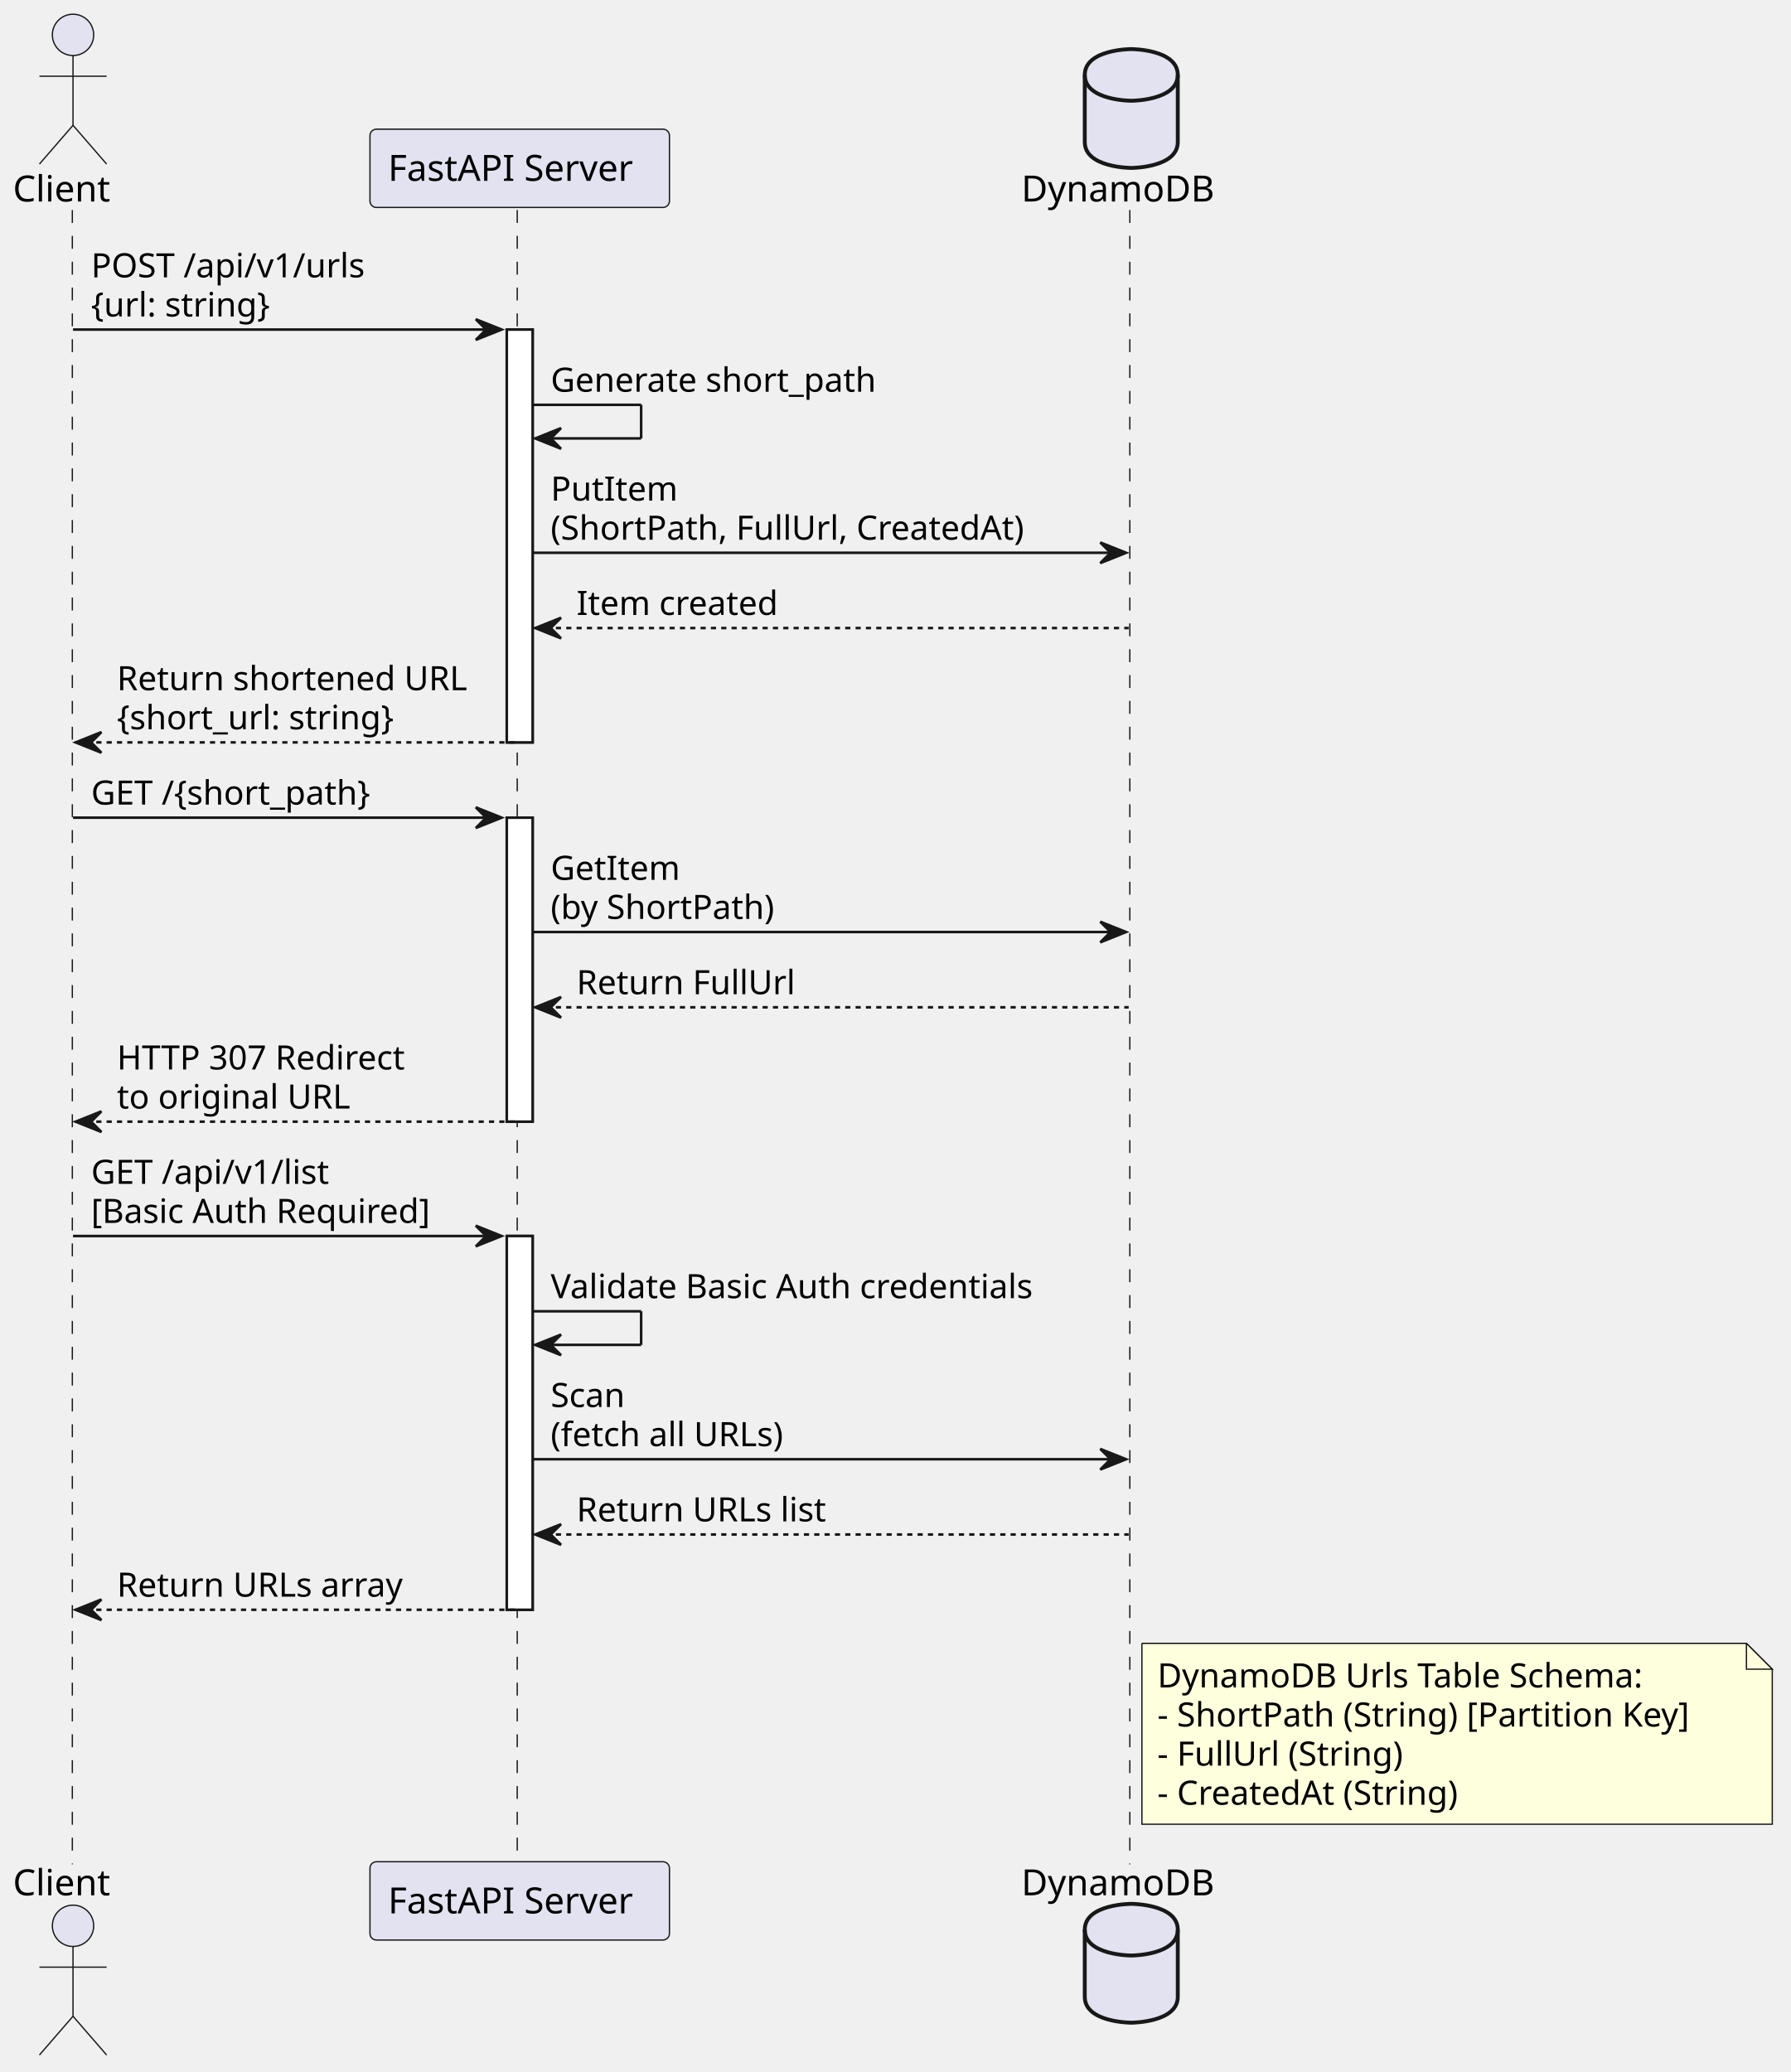
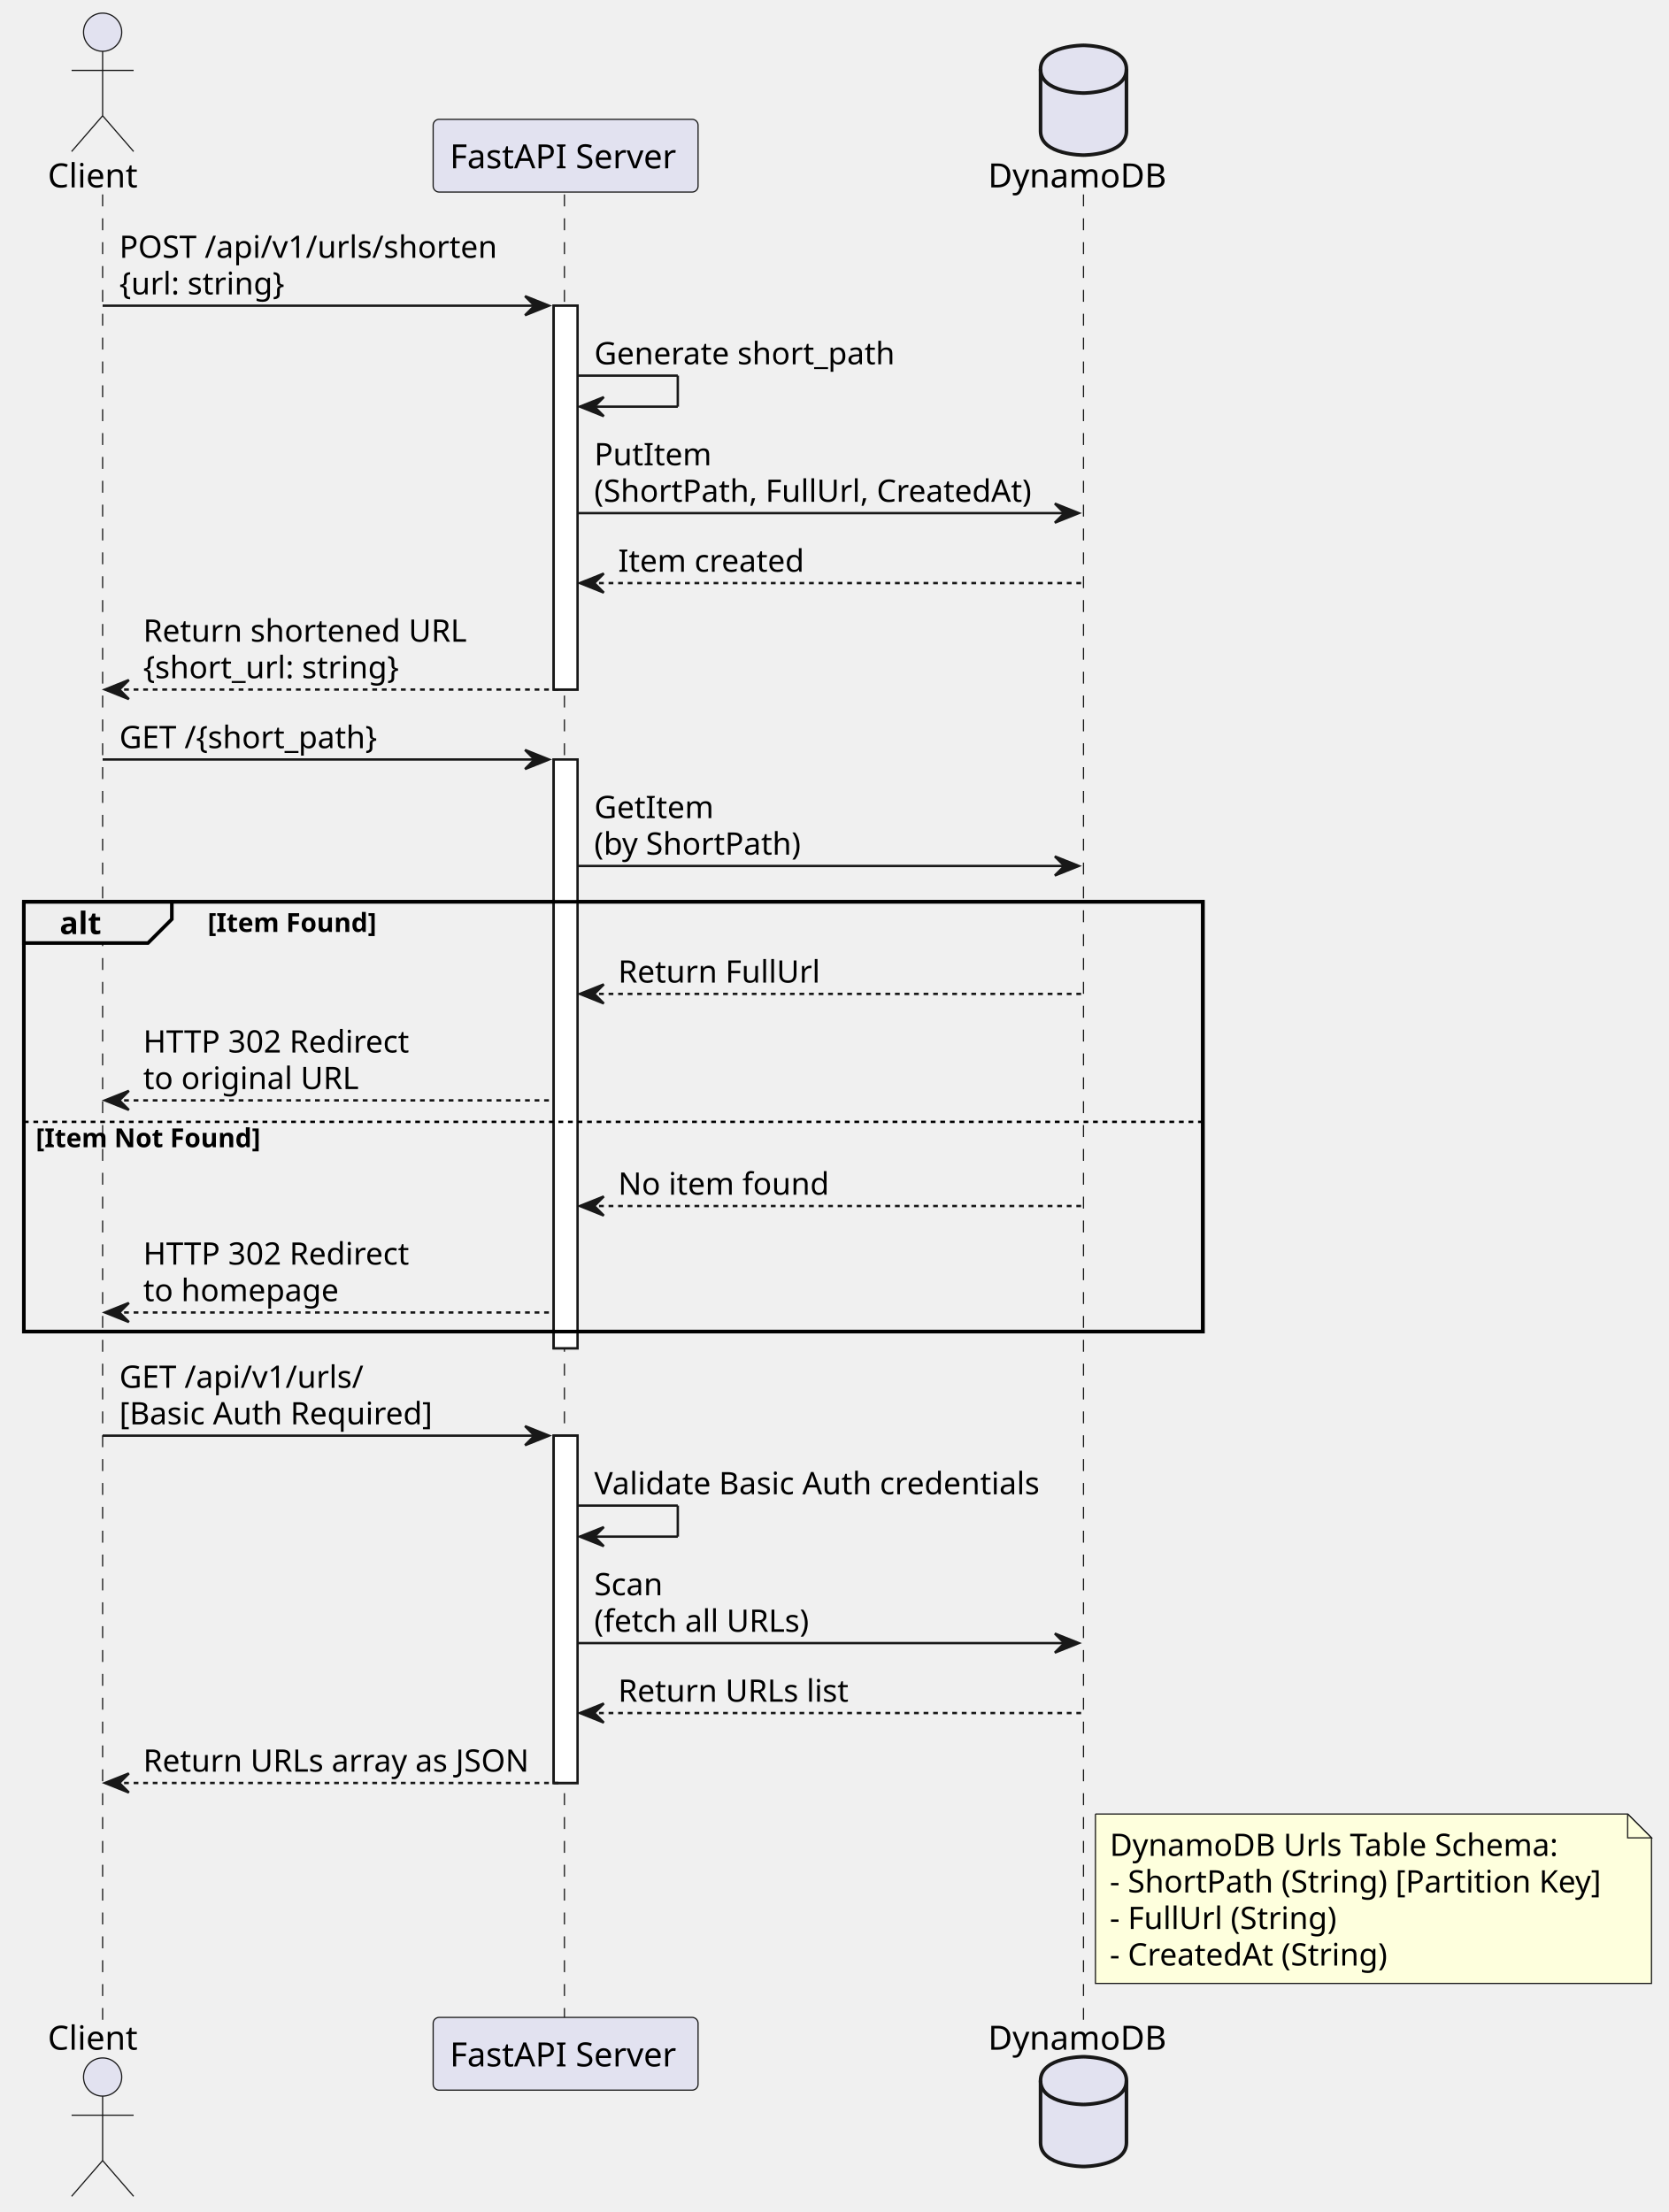
- <svg xmlns="http://www.w3.org/2000/svg" contentStyleType="text/css" height="802px" preserveAspectRatio="none" style="width:693px;height:802px;background:#FFFFFF;" version="1.1" viewBox="0 0 693 802" width="693px" zoomAndPan="magnify">
+ <svg xmlns="http://www.w3.org/2000/svg" contentStyleType="text/css" height="927px" preserveAspectRatio="none" style="width:699px;height:927px;background:#FFFFFF;" version="1.1" viewBox="0 0 699 927" width="699px" zoomAndPan="magnify">
  <defs />
  <g>
-     <rect fill="#FFFFFF" height="159.797" style="stroke:#181818;stroke-width:1.0;" width="10" x="196.167" y="127.562" />
-     <rect fill="#FFFFFF" height="117.664" style="stroke:#181818;stroke-width:1.0;" width="10" x="196.167" y="316.492" />
-     <rect fill="#FFFFFF" height="144.664" style="stroke:#181818;stroke-width:1.0;" width="10" x="196.167" y="478.422" />
-     <line style="stroke:#181818;stroke-width:0.5;stroke-dasharray:5.0,5.0;" x1="28" x2="28" y1="81.297" y2="721.617" />
-     <line style="stroke:#181818;stroke-width:0.5;stroke-dasharray:5.0,5.0;" x1="200.205" x2="200.205" y1="81.297" y2="721.617" />
-     <line style="stroke:#181818;stroke-width:0.5;stroke-dasharray:5.0,5.0;" x1="437.332" x2="437.332" y1="81.297" y2="721.617" />
-     <text fill="#000000" font-family="sans-serif" font-size="14" lengthAdjust="spacing" textLength="40.53" x="5" y="77.995">Client</text>
-     <ellipse cx="28.265" cy="13.5" fill="#E2E2F0" rx="8" ry="8" style="stroke:#181818;stroke-width:0.5;" />
-     <path d="M28.265,21.5 L28.265,48.5 M15.265,29.5 L41.265,29.5 M28.265,48.5 L15.265,63.5 M28.265,48.5 L41.265,63.5 " fill="none" style="stroke:#181818;stroke-width:0.5;" />
-     <text fill="#000000" font-family="sans-serif" font-size="14" lengthAdjust="spacing" textLength="40.53" x="5" y="733.612">Client</text>
-     <ellipse cx="28.265" cy="745.414" fill="#E2E2F0" rx="8" ry="8" style="stroke:#181818;stroke-width:0.5;" />
-     <path d="M28.265,753.414 L28.265,780.414 M15.265,761.414 L41.265,761.414 M28.265,780.414 L15.265,795.414 M28.265,780.414 L41.265,795.414 " fill="none" style="stroke:#181818;stroke-width:0.5;" />
-     <rect fill="#E2E2F0" height="30.297" rx="2.5" ry="2.5" style="stroke:#181818;stroke-width:0.5;" width="115.924" x="143.205" y="50" />
-     <text fill="#000000" font-family="sans-serif" font-size="14" lengthAdjust="spacing" textLength="101.924" x="150.205" y="69.995">FastAPI Server</text>
-     <rect fill="#E2E2F0" height="30.297" rx="2.5" ry="2.5" style="stroke:#181818;stroke-width:0.5;" width="115.924" x="143.205" y="720.617" />
-     <text fill="#000000" font-family="sans-serif" font-size="14" lengthAdjust="spacing" textLength="101.924" x="150.205" y="740.612">FastAPI Server</text>
-     <text fill="#000000" font-family="sans-serif" font-size="14" lengthAdjust="spacing" textLength="79.106" x="395.332" y="77.995">DynamoDB</text>
-     <path d="M419.885,29 C419.885,19 437.885,19 437.885,19 C437.885,19 455.885,19 455.885,29 L455.885,55 C455.885,65 437.885,65 437.885,65 C437.885,65 419.885,65 419.885,55 L419.885,29 " fill="#E2E2F0" style="stroke:#181818;stroke-width:1.5;" />
-     <path d="M419.885,29 C419.885,39 437.885,39 437.885,39 C437.885,39 455.885,39 455.885,29 " fill="none" style="stroke:#181818;stroke-width:1.5;" />
-     <text fill="#000000" font-family="sans-serif" font-size="14" lengthAdjust="spacing" textLength="79.106" x="395.332" y="733.612">DynamoDB</text>
-     <path d="M419.885,746.914 C419.885,736.914 437.885,736.914 437.885,736.914 C437.885,736.914 455.885,736.914 455.885,746.914 L455.885,772.914 C455.885,782.914 437.885,782.914 437.885,782.914 C437.885,782.914 419.885,782.914 419.885,772.914 L419.885,746.914 " fill="#E2E2F0" style="stroke:#181818;stroke-width:1.5;" />
-     <path d="M419.885,746.914 C419.885,756.914 437.885,756.914 437.885,756.914 C437.885,756.914 455.885,756.914 455.885,746.914 " fill="none" style="stroke:#181818;stroke-width:1.5;" />
-     <rect fill="#FFFFFF" height="159.797" style="stroke:#181818;stroke-width:1.0;" width="10" x="196.167" y="127.562" />
-     <rect fill="#FFFFFF" height="117.664" style="stroke:#181818;stroke-width:1.0;" width="10" x="196.167" y="316.492" />
-     <rect fill="#FFFFFF" height="144.664" style="stroke:#181818;stroke-width:1.0;" width="10" x="196.167" y="478.422" />
-     <polygon fill="#181818" points="184.167,123.562,194.167,127.562,184.167,131.562,188.167,127.562" style="stroke:#181818;stroke-width:1.0;" />
-     <line style="stroke:#181818;stroke-width:1.0;" x1="28.265" x2="190.167" y1="127.562" y2="127.562" />
-     <text fill="#000000" font-family="sans-serif" font-size="13" lengthAdjust="spacing" textLength="111.3" x="35.265" y="107.364">POST /api/v1/urls</text>
-     <text fill="#000000" font-family="sans-serif" font-size="13" lengthAdjust="spacing" textLength="79.568" x="35.265" y="122.497">{url: string}</text>
-     <line style="stroke:#181818;stroke-width:1.0;" x1="206.167" x2="248.167" y1="156.695" y2="156.695" />
-     <line style="stroke:#181818;stroke-width:1.0;" x1="248.167" x2="248.167" y1="156.695" y2="169.695" />
-     <line style="stroke:#181818;stroke-width:1.0;" x1="207.167" x2="248.167" y1="169.695" y2="169.695" />
-     <polygon fill="#181818" points="217.167,165.695,207.167,169.695,217.167,173.695,213.167,169.695" style="stroke:#181818;stroke-width:1.0;" />
-     <text fill="#000000" font-family="sans-serif" font-size="13" lengthAdjust="spacing" textLength="134.31" x="213.167" y="151.629">Generate short_path</text>
-     <polygon fill="#181818" points="425.885,209.961,435.885,213.961,425.885,217.961,429.885,213.961" style="stroke:#181818;stroke-width:1.0;" />
-     <line style="stroke:#181818;stroke-width:1.0;" x1="206.167" x2="431.885" y1="213.961" y2="213.961" />
-     <text fill="#000000" font-family="sans-serif" font-size="13" lengthAdjust="spacing" textLength="50.769" x="213.167" y="193.762">PutItem</text>
-     <text fill="#000000" font-family="sans-serif" font-size="13" lengthAdjust="spacing" textLength="197.837" x="213.167" y="208.895">(ShortPath, FullUrl, CreatedAt)</text>
-     <polygon fill="#181818" points="217.167,239.094,207.167,243.094,217.167,247.094,213.167,243.094" style="stroke:#181818;stroke-width:1.0;" />
-     <line style="stroke:#181818;stroke-width:1.0;stroke-dasharray:2.0,2.0;" x1="211.167" x2="436.885" y1="243.094" y2="243.094" />
-     <text fill="#000000" font-family="sans-serif" font-size="13" lengthAdjust="spacing" textLength="83.529" x="223.167" y="238.028">Item created</text>
-     <polygon fill="#181818" points="39.265,283.359,29.265,287.359,39.265,291.359,35.265,287.359" style="stroke:#181818;stroke-width:1.0;" />
-     <line style="stroke:#181818;stroke-width:1.0;stroke-dasharray:2.0,2.0;" x1="33.265" x2="200.167" y1="287.359" y2="287.359" />
-     <text fill="#000000" font-family="sans-serif" font-size="13" lengthAdjust="spacing" textLength="143.901" x="45.265" y="267.161">Return shortened URL</text>
-     <text fill="#000000" font-family="sans-serif" font-size="13" lengthAdjust="spacing" textLength="119.476" x="45.265" y="282.293">{short_url: string}</text>
-     <polygon fill="#181818" points="184.167,312.492,194.167,316.492,184.167,320.492,188.167,316.492" style="stroke:#181818;stroke-width:1.0;" />
-     <line style="stroke:#181818;stroke-width:1.0;" x1="28.265" x2="190.167" y1="316.492" y2="316.492" />
-     <text fill="#000000" font-family="sans-serif" font-size="13" lengthAdjust="spacing" textLength="120.745" x="35.265" y="311.426">GET /{short_path}</text>
-     <polygon fill="#181818" points="425.885,356.758,435.885,360.758,425.885,364.758,429.885,360.758" style="stroke:#181818;stroke-width:1.0;" />
-     <line style="stroke:#181818;stroke-width:1.0;" x1="206.167" x2="431.885" y1="360.758" y2="360.758" />
-     <text fill="#000000" font-family="sans-serif" font-size="13" lengthAdjust="spacing" textLength="52.762" x="213.167" y="340.559">GetItem</text>
-     <text fill="#000000" font-family="sans-serif" font-size="13" lengthAdjust="spacing" textLength="94.25" x="213.167" y="355.692">(by ShortPath)</text>
-     <polygon fill="#181818" points="217.167,385.891,207.167,389.891,217.167,393.891,213.167,389.891" style="stroke:#181818;stroke-width:1.0;" />
-     <line style="stroke:#181818;stroke-width:1.0;stroke-dasharray:2.0,2.0;" x1="211.167" x2="436.885" y1="389.891" y2="389.891" />
-     <text fill="#000000" font-family="sans-serif" font-size="13" lengthAdjust="spacing" textLength="89.496" x="223.167" y="384.825">Return FullUrl</text>
-     <polygon fill="#181818" points="39.265,430.156,29.265,434.156,39.265,438.156,35.265,434.156" style="stroke:#181818;stroke-width:1.0;" />
-     <line style="stroke:#181818;stroke-width:1.0;stroke-dasharray:2.0,2.0;" x1="33.265" x2="200.167" y1="434.156" y2="434.156" />
-     <text fill="#000000" font-family="sans-serif" font-size="13" lengthAdjust="spacing" textLength="121.056" x="45.265" y="413.957">HTTP 307 Redirect</text>
-     <text fill="#000000" font-family="sans-serif" font-size="13" lengthAdjust="spacing" textLength="95.697" x="45.265" y="429.09">to original URL</text>
-     <polygon fill="#181818" points="184.167,474.422,194.167,478.422,184.167,482.422,188.167,478.422" style="stroke:#181818;stroke-width:1.0;" />
-     <line style="stroke:#181818;stroke-width:1.0;" x1="28.265" x2="190.167" y1="478.422" y2="478.422" />
-     <text fill="#000000" font-family="sans-serif" font-size="13" lengthAdjust="spacing" textLength="98.389" x="35.265" y="458.223">GET /api/v1/list</text>
-     <text fill="#000000" font-family="sans-serif" font-size="13" lengthAdjust="spacing" textLength="142.023" x="35.265" y="473.356">[Basic Auth Required]</text>
-     <line style="stroke:#181818;stroke-width:1.0;" x1="206.167" x2="248.167" y1="507.555" y2="507.555" />
-     <line style="stroke:#181818;stroke-width:1.0;" x1="248.167" x2="248.167" y1="507.555" y2="520.555" />
-     <line style="stroke:#181818;stroke-width:1.0;" x1="207.167" x2="248.167" y1="520.555" y2="520.555" />
-     <polygon fill="#181818" points="217.167,516.555,207.167,520.555,217.167,524.555,213.167,520.555" style="stroke:#181818;stroke-width:1.0;" />
-     <text fill="#000000" font-family="sans-serif" font-size="13" lengthAdjust="spacing" textLength="202.719" x="213.167" y="502.489">Validate Basic Auth credentials</text>
-     <polygon fill="#181818" points="425.885,560.82,435.885,564.82,425.885,568.82,429.885,564.82" style="stroke:#181818;stroke-width:1.0;" />
-     <line style="stroke:#181818;stroke-width:1.0;" x1="206.167" x2="431.885" y1="564.82" y2="564.82" />
-     <text fill="#000000" font-family="sans-serif" font-size="13" lengthAdjust="spacing" textLength="31.605" x="213.167" y="544.622">Scan</text>
-     <text fill="#000000" font-family="sans-serif" font-size="13" lengthAdjust="spacing" textLength="99.22" x="213.167" y="559.754">(fetch all URLs)</text>
-     <polygon fill="#181818" points="217.167,589.953,207.167,593.953,217.167,597.953,213.167,593.953" style="stroke:#181818;stroke-width:1.0;" />
-     <line style="stroke:#181818;stroke-width:1.0;stroke-dasharray:2.0,2.0;" x1="211.167" x2="436.885" y1="593.953" y2="593.953" />
-     <text fill="#000000" font-family="sans-serif" font-size="13" lengthAdjust="spacing" textLength="103.873" x="223.167" y="588.887">Return URLs list</text>
-     <polygon fill="#181818" points="39.265,619.086,29.265,623.086,39.265,627.086,35.265,623.086" style="stroke:#181818;stroke-width:1.0;" />
-     <line style="stroke:#181818;stroke-width:1.0;stroke-dasharray:2.0,2.0;" x1="33.265" x2="200.167" y1="623.086" y2="623.086" />
-     <text fill="#000000" font-family="sans-serif" font-size="13" lengthAdjust="spacing" textLength="119.095" x="45.265" y="618.02">Return URLs array</text>
-     <path d="M442,636.086 L442,706.086 L686,706.086 L686,646.086 L676,636.086 L442,636.086 " fill="#FEFFDD" style="stroke:#181818;stroke-width:0.5;" />
-     <path d="M676,636.086 L676,646.086 L686,646.086 L676,636.086 " fill="#FEFFDD" style="stroke:#181818;stroke-width:0.5;" />
-     <text fill="#000000" font-family="sans-serif" font-size="13" lengthAdjust="spacing" textLength="203.512" x="448" y="653.153">DynamoDB Urls Table Schema:</text>
-     <text fill="#000000" font-family="sans-serif" font-size="13" lengthAdjust="spacing" textLength="223.31" x="448" y="668.286">- ShortPath (String) [Partition Key]</text>
-     <text fill="#000000" font-family="sans-serif" font-size="13" lengthAdjust="spacing" textLength="103.308" x="448" y="683.418">- FullUrl (String)</text>
-     <text fill="#000000" font-family="sans-serif" font-size="13" lengthAdjust="spacing" textLength="127.62" x="448" y="698.551">- CreatedAt (String)</text>
+     <rect fill="#FFFFFF" height="160.863" style="stroke:#181818;stroke-width:1.0;" width="10" x="232" y="128.109" />
+     <rect fill="#FFFFFF" height="246.75" style="stroke:#181818;stroke-width:1.0;" width="10" x="232" y="318.283" />
+     <rect fill="#FFFFFF" height="145.553" style="stroke:#181818;stroke-width:1.0;" width="10" x="232" y="601.654" />
+     <rect fill="none" height="180.129" style="stroke:#000000;stroke-width:1.5;" width="494" x="10" y="377.904" />
+     <line style="stroke:#181818;stroke-width:0.5;stroke-dasharray:5.0,5.0;" x1="43" x2="43" y1="81.488" y2="846.449" />
+     <line style="stroke:#181818;stroke-width:0.5;stroke-dasharray:5.0,5.0;" x1="236.5" x2="236.5" y1="81.488" y2="846.449" />
+     <line style="stroke:#181818;stroke-width:0.5;stroke-dasharray:5.0,5.0;" x1="454" x2="454" y1="81.488" y2="846.449" />
+     <text fill="#000000" font-family="sans-serif" font-size="14" lengthAdjust="spacing" textLength="40" x="20" y="78.535">Client</text>
+     <ellipse cx="43" cy="13.5" fill="#E2E2F0" rx="8" ry="8" style="stroke:#181818;stroke-width:0.5;" />
+     <path d="M43,21.5 L43,48.5 M30,29.5 L56,29.5 M43,48.5 L30,63.5 M43,48.5 L56,63.5 " fill="none" style="stroke:#181818;stroke-width:0.5;" />
+     <text fill="#000000" font-family="sans-serif" font-size="14" lengthAdjust="spacing" textLength="40" x="20" y="858.984">Client</text>
+     <ellipse cx="43" cy="870.438" fill="#E2E2F0" rx="8" ry="8" style="stroke:#181818;stroke-width:0.5;" />
+     <path d="M43,878.438 L43,905.438 M30,886.438 L56,886.438 M43,905.438 L30,920.438 M43,905.438 L56,920.438 " fill="none" style="stroke:#181818;stroke-width:0.5;" />
+     <rect fill="#E2E2F0" height="30.488" rx="2.5" ry="2.5" style="stroke:#181818;stroke-width:0.5;" width="111" x="181.5" y="50" />
+     <text fill="#000000" font-family="sans-serif" font-size="14" lengthAdjust="spacing" textLength="97" x="188.5" y="70.535">FastAPI Server</text>
+     <rect fill="#E2E2F0" height="30.488" rx="2.5" ry="2.5" style="stroke:#181818;stroke-width:0.5;" width="111" x="181.5" y="845.449" />
+     <text fill="#000000" font-family="sans-serif" font-size="14" lengthAdjust="spacing" textLength="97" x="188.5" y="865.984">FastAPI Server</text>
+     <text fill="#000000" font-family="sans-serif" font-size="14" lengthAdjust="spacing" textLength="74" x="414" y="78.535">DynamoDB</text>
+     <path d="M436,29 C436,19 454,19 454,19 C454,19 472,19 472,29 L472,55 C472,65 454,65 454,65 C454,65 436,65 436,55 L436,29 " fill="#E2E2F0" style="stroke:#181818;stroke-width:1.5;" />
+     <path d="M436,29 C436,39 454,39 454,39 C454,39 472,39 472,29 " fill="none" style="stroke:#181818;stroke-width:1.5;" />
+     <text fill="#000000" font-family="sans-serif" font-size="14" lengthAdjust="spacing" textLength="74" x="414" y="858.984">DynamoDB</text>
+     <path d="M436,871.938 C436,861.938 454,861.938 454,861.938 C454,861.938 472,861.938 472,871.938 L472,897.938 C472,907.938 454,907.938 454,907.938 C454,907.938 436,907.938 436,897.938 L436,871.938 " fill="#E2E2F0" style="stroke:#181818;stroke-width:1.5;" />
+     <path d="M436,871.938 C436,881.938 454,881.938 454,881.938 C454,881.938 472,881.938 472,871.938 " fill="none" style="stroke:#181818;stroke-width:1.5;" />
+     <rect fill="#FFFFFF" height="160.863" style="stroke:#181818;stroke-width:1.0;" width="10" x="232" y="128.109" />
+     <rect fill="#FFFFFF" height="246.75" style="stroke:#181818;stroke-width:1.0;" width="10" x="232" y="318.283" />
+     <rect fill="#FFFFFF" height="145.553" style="stroke:#181818;stroke-width:1.0;" width="10" x="232" y="601.654" />
+     <polygon fill="#181818" points="220,124.109,230,128.109,220,132.109,224,128.109" style="stroke:#181818;stroke-width:1.0;" />
+     <line style="stroke:#181818;stroke-width:1.0;" x1="43" x2="226" y1="128.109" y2="128.109" />
+     <text fill="#000000" font-family="sans-serif" font-size="13" lengthAdjust="spacing" textLength="170" x="50" y="108.057">POST /api/v1/urls/shorten</text>
+     <text fill="#000000" font-family="sans-serif" font-size="13" lengthAdjust="spacing" textLength="70" x="50" y="123.367">{url: string}</text>
+     <line style="stroke:#181818;stroke-width:1.0;" x1="242" x2="284" y1="157.42" y2="157.42" />
+     <line style="stroke:#181818;stroke-width:1.0;" x1="284" x2="284" y1="157.42" y2="170.42" />
+     <line style="stroke:#181818;stroke-width:1.0;" x1="243" x2="284" y1="170.42" y2="170.42" />
+     <polygon fill="#181818" points="253,166.42,243,170.42,253,174.42,249,170.42" style="stroke:#181818;stroke-width:1.0;" />
+     <text fill="#000000" font-family="sans-serif" font-size="13" lengthAdjust="spacing" textLength="127" x="249" y="152.678">Generate short_path</text>
+     <polygon fill="#181818" points="442,211.041,452,215.041,442,219.041,446,215.041" style="stroke:#181818;stroke-width:1.0;" />
+     <line style="stroke:#181818;stroke-width:1.0;" x1="242" x2="448" y1="215.041" y2="215.041" />
+     <text fill="#000000" font-family="sans-serif" font-size="13" lengthAdjust="spacing" textLength="48" x="249" y="194.988">PutItem</text>
+     <text fill="#000000" font-family="sans-serif" font-size="13" lengthAdjust="spacing" textLength="187" x="249" y="210.299">(ShortPath, FullUrl, CreatedAt)</text>
+     <polygon fill="#181818" points="253,240.352,243,244.352,253,248.352,249,244.352" style="stroke:#181818;stroke-width:1.0;" />
+     <line style="stroke:#181818;stroke-width:1.0;stroke-dasharray:2.0,2.0;" x1="247" x2="453" y1="244.352" y2="244.352" />
+     <text fill="#000000" font-family="sans-serif" font-size="13" lengthAdjust="spacing" textLength="78" x="259" y="239.609">Item created</text>
+     <polygon fill="#181818" points="54,284.973,44,288.973,54,292.973,50,288.973" style="stroke:#181818;stroke-width:1.0;" />
+     <line style="stroke:#181818;stroke-width:1.0;stroke-dasharray:2.0,2.0;" x1="48" x2="236" y1="288.973" y2="288.973" />
+     <text fill="#000000" font-family="sans-serif" font-size="13" lengthAdjust="spacing" textLength="136" x="60" y="268.92">Return shortened URL</text>
+     <text fill="#000000" font-family="sans-serif" font-size="13" lengthAdjust="spacing" textLength="110" x="60" y="284.231">{short_url: string}</text>
+     <polygon fill="#181818" points="220,314.283,230,318.283,220,322.283,224,318.283" style="stroke:#181818;stroke-width:1.0;" />
+     <line style="stroke:#181818;stroke-width:1.0;" x1="43" x2="226" y1="318.283" y2="318.283" />
+     <text fill="#000000" font-family="sans-serif" font-size="13" lengthAdjust="spacing" textLength="111" x="50" y="313.541">GET /{short_path}</text>
+     <polygon fill="#181818" points="442,358.904,452,362.904,442,366.904,446,362.904" style="stroke:#181818;stroke-width:1.0;" />
+     <line style="stroke:#181818;stroke-width:1.0;" x1="242" x2="448" y1="362.904" y2="362.904" />
+     <text fill="#000000" font-family="sans-serif" font-size="13" lengthAdjust="spacing" textLength="49" x="249" y="342.852">GetItem</text>
+     <text fill="#000000" font-family="sans-serif" font-size="13" lengthAdjust="spacing" textLength="87" x="249" y="358.162">(by ShortPath)</text>
+     <path d="M10,377.904 L72,377.904 L72,385.215 L62,395.215 L10,395.215 L10,377.904 " fill="#EEEEEE" style="stroke:#000000;stroke-width:1.5;" />
+     <rect fill="none" height="180.129" style="stroke:#000000;stroke-width:1.5;" width="494" x="10" y="377.904" />
+     <text fill="#000000" font-family="sans-serif" font-size="13" font-weight="bold" lengthAdjust="spacing" textLength="17" x="25" y="391.473">alt</text>
+     <text fill="#000000" font-family="sans-serif" font-size="11" font-weight="bold" lengthAdjust="spacing" textLength="71" x="87" y="390.539">[Item Found]</text>
+     <polygon fill="#181818" points="253,412.525,243,416.525,253,420.525,249,416.525" style="stroke:#181818;stroke-width:1.0;" />
+     <line style="stroke:#181818;stroke-width:1.0;stroke-dasharray:2.0,2.0;" x1="247" x2="453" y1="416.525" y2="416.525" />
+     <text fill="#000000" font-family="sans-serif" font-size="13" lengthAdjust="spacing" textLength="86" x="259" y="411.783">Return FullUrl</text>
+     <polygon fill="#181818" points="54,457.147,44,461.147,54,465.147,50,461.147" style="stroke:#181818;stroke-width:1.0;" />
+     <line style="stroke:#181818;stroke-width:1.0;stroke-dasharray:2.0,2.0;" x1="48" x2="231" y1="461.147" y2="461.147" />
+     <text fill="#000000" font-family="sans-serif" font-size="13" lengthAdjust="spacing" textLength="116" x="60" y="441.094">HTTP 302 Redirect</text>
+     <text fill="#000000" font-family="sans-serif" font-size="13" lengthAdjust="spacing" textLength="93" x="60" y="456.404">to original URL</text>
+     <line style="stroke:#000000;stroke-width:1.0;stroke-dasharray:2.0,2.0;" x1="10" x2="504" y1="470.147" y2="470.147" />
+     <text fill="#000000" font-family="sans-serif" font-size="11" font-weight="bold" lengthAdjust="spacing" textLength="94" x="15" y="480.781">[Item Not Found]</text>
+     <polygon fill="#181818" points="253,501.412,243,505.412,253,509.412,249,505.412" style="stroke:#181818;stroke-width:1.0;" />
+     <line style="stroke:#181818;stroke-width:1.0;stroke-dasharray:2.0,2.0;" x1="247" x2="453" y1="505.412" y2="505.412" />
+     <text fill="#000000" font-family="sans-serif" font-size="13" lengthAdjust="spacing" textLength="91" x="259" y="500.67">No item found</text>
+     <polygon fill="#181818" points="54,546.033,44,550.033,54,554.033,50,550.033" style="stroke:#181818;stroke-width:1.0;" />
+     <line style="stroke:#181818;stroke-width:1.0;stroke-dasharray:2.0,2.0;" x1="48" x2="231" y1="550.033" y2="550.033" />
+     <text fill="#000000" font-family="sans-serif" font-size="13" lengthAdjust="spacing" textLength="116" x="60" y="529.981">HTTP 302 Redirect</text>
+     <text fill="#000000" font-family="sans-serif" font-size="13" lengthAdjust="spacing" textLength="82" x="60" y="545.291">to homepage</text>
+     <polygon fill="#181818" points="220,597.654,230,601.654,220,605.654,224,601.654" style="stroke:#181818;stroke-width:1.0;" />
+     <line style="stroke:#181818;stroke-width:1.0;" x1="43" x2="226" y1="601.654" y2="601.654" />
+     <text fill="#000000" font-family="sans-serif" font-size="13" lengthAdjust="spacing" textLength="114" x="50" y="581.602">GET /api/v1/urls/</text>
+     <text fill="#000000" font-family="sans-serif" font-size="13" lengthAdjust="spacing" textLength="133" x="50" y="596.912">[Basic Auth Required]</text>
+     <line style="stroke:#181818;stroke-width:1.0;" x1="242" x2="284" y1="630.965" y2="630.965" />
+     <line style="stroke:#181818;stroke-width:1.0;" x1="284" x2="284" y1="630.965" y2="643.965" />
+     <line style="stroke:#181818;stroke-width:1.0;" x1="243" x2="284" y1="643.965" y2="643.965" />
+     <polygon fill="#181818" points="253,639.965,243,643.965,253,647.965,249,643.965" style="stroke:#181818;stroke-width:1.0;" />
+     <text fill="#000000" font-family="sans-serif" font-size="13" lengthAdjust="spacing" textLength="193" x="249" y="626.223">Validate Basic Auth credentials</text>
+     <polygon fill="#181818" points="442,684.586,452,688.586,442,692.586,446,688.586" style="stroke:#181818;stroke-width:1.0;" />
+     <line style="stroke:#181818;stroke-width:1.0;" x1="242" x2="448" y1="688.586" y2="688.586" />
+     <text fill="#000000" font-family="sans-serif" font-size="13" lengthAdjust="spacing" textLength="29" x="249" y="668.533">Scan</text>
+     <text fill="#000000" font-family="sans-serif" font-size="13" lengthAdjust="spacing" textLength="94" x="249" y="683.844">(fetch all URLs)</text>
+     <polygon fill="#181818" points="253,713.896,243,717.896,253,721.896,249,717.896" style="stroke:#181818;stroke-width:1.0;" />
+     <line style="stroke:#181818;stroke-width:1.0;stroke-dasharray:2.0,2.0;" x1="247" x2="453" y1="717.896" y2="717.896" />
+     <text fill="#000000" font-family="sans-serif" font-size="13" lengthAdjust="spacing" textLength="100" x="259" y="713.154">Return URLs list</text>
+     <polygon fill="#181818" points="54,743.207,44,747.207,54,751.207,50,747.207" style="stroke:#181818;stroke-width:1.0;" />
+     <line style="stroke:#181818;stroke-width:1.0;stroke-dasharray:2.0,2.0;" x1="48" x2="236" y1="747.207" y2="747.207" />
+     <text fill="#000000" font-family="sans-serif" font-size="13" lengthAdjust="spacing" textLength="164" x="60" y="742.465">Return URLs array as JSON</text>
+     <path d="M459,760.207 L459,831.207 L692,831.207 L692,770.207 L682,760.207 L459,760.207 " fill="#FEFFDD" style="stroke:#181818;stroke-width:0.5;" />
+     <path d="M682,760.207 L682,770.207 L692,770.207 L682,760.207 " fill="#FEFFDD" style="stroke:#181818;stroke-width:0.5;" />
+     <text fill="#000000" font-family="sans-serif" font-size="13" lengthAdjust="spacing" textLength="192" x="465" y="777.775">DynamoDB Urls Table Schema:</text>
+     <text fill="#000000" font-family="sans-serif" font-size="13" lengthAdjust="spacing" textLength="212" x="465" y="793.086">- ShortPath (String) [Partition Key]</text>
+     <text fill="#000000" font-family="sans-serif" font-size="13" lengthAdjust="spacing" textLength="102" x="465" y="808.396">- FullUrl (String)</text>
+     <text fill="#000000" font-family="sans-serif" font-size="13" lengthAdjust="spacing" textLength="123" x="465" y="823.707">- CreatedAt (String)</text>
  </g>
</svg>
